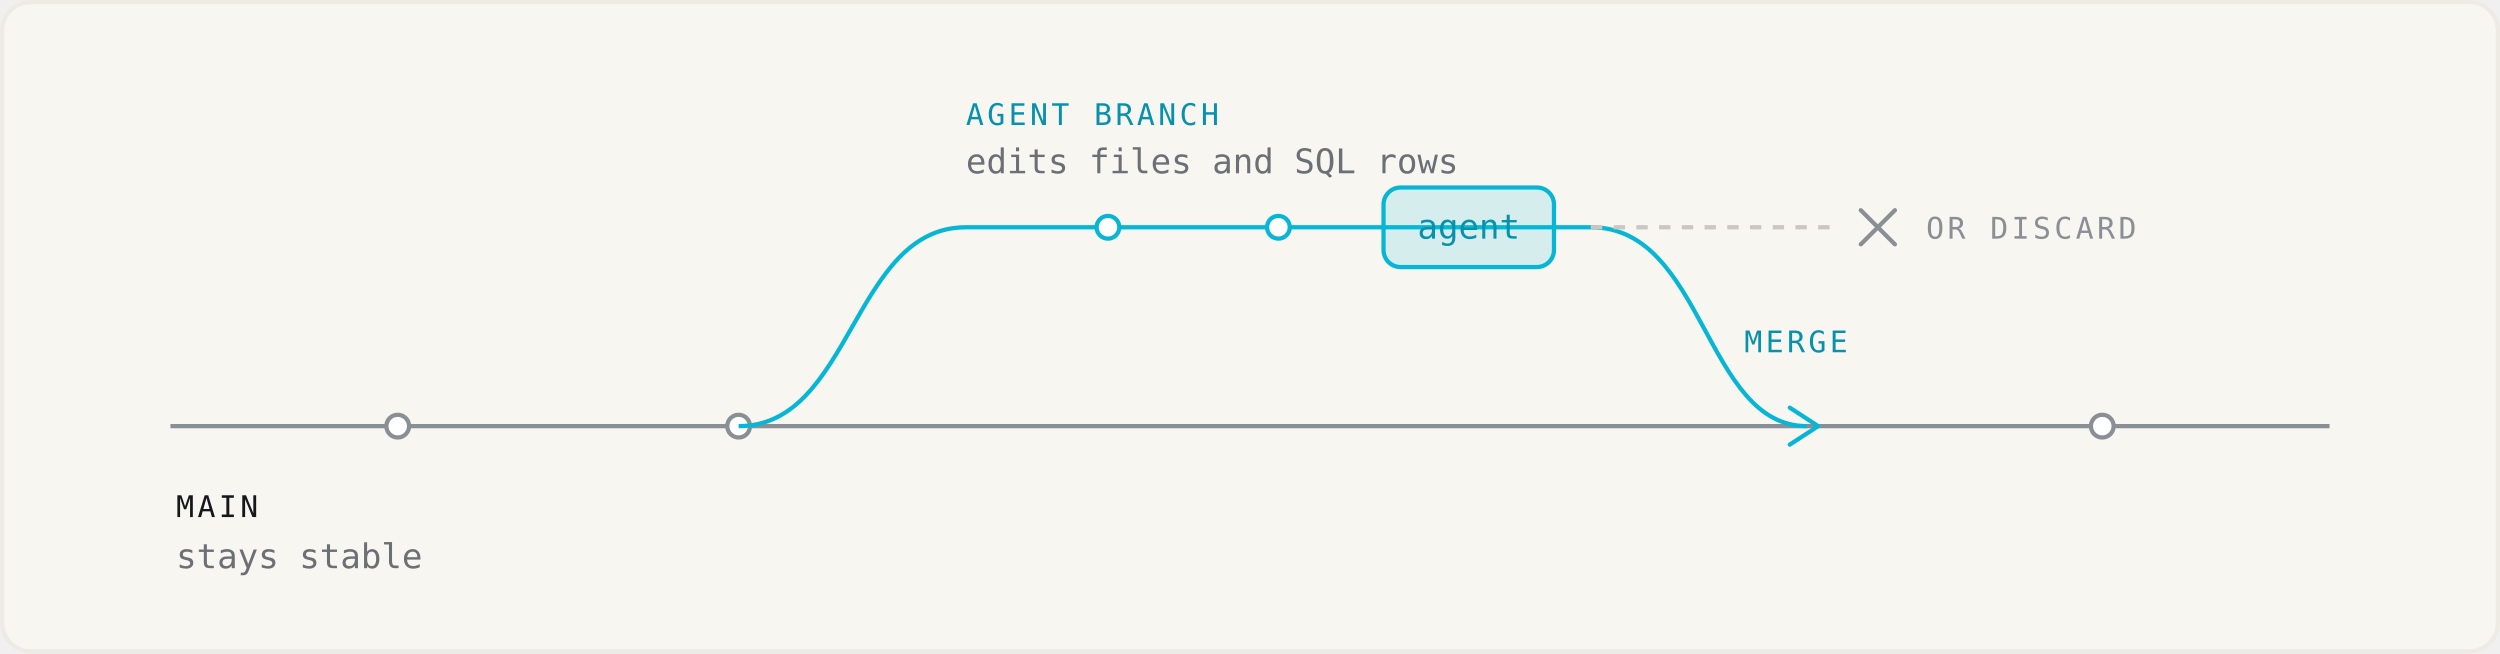
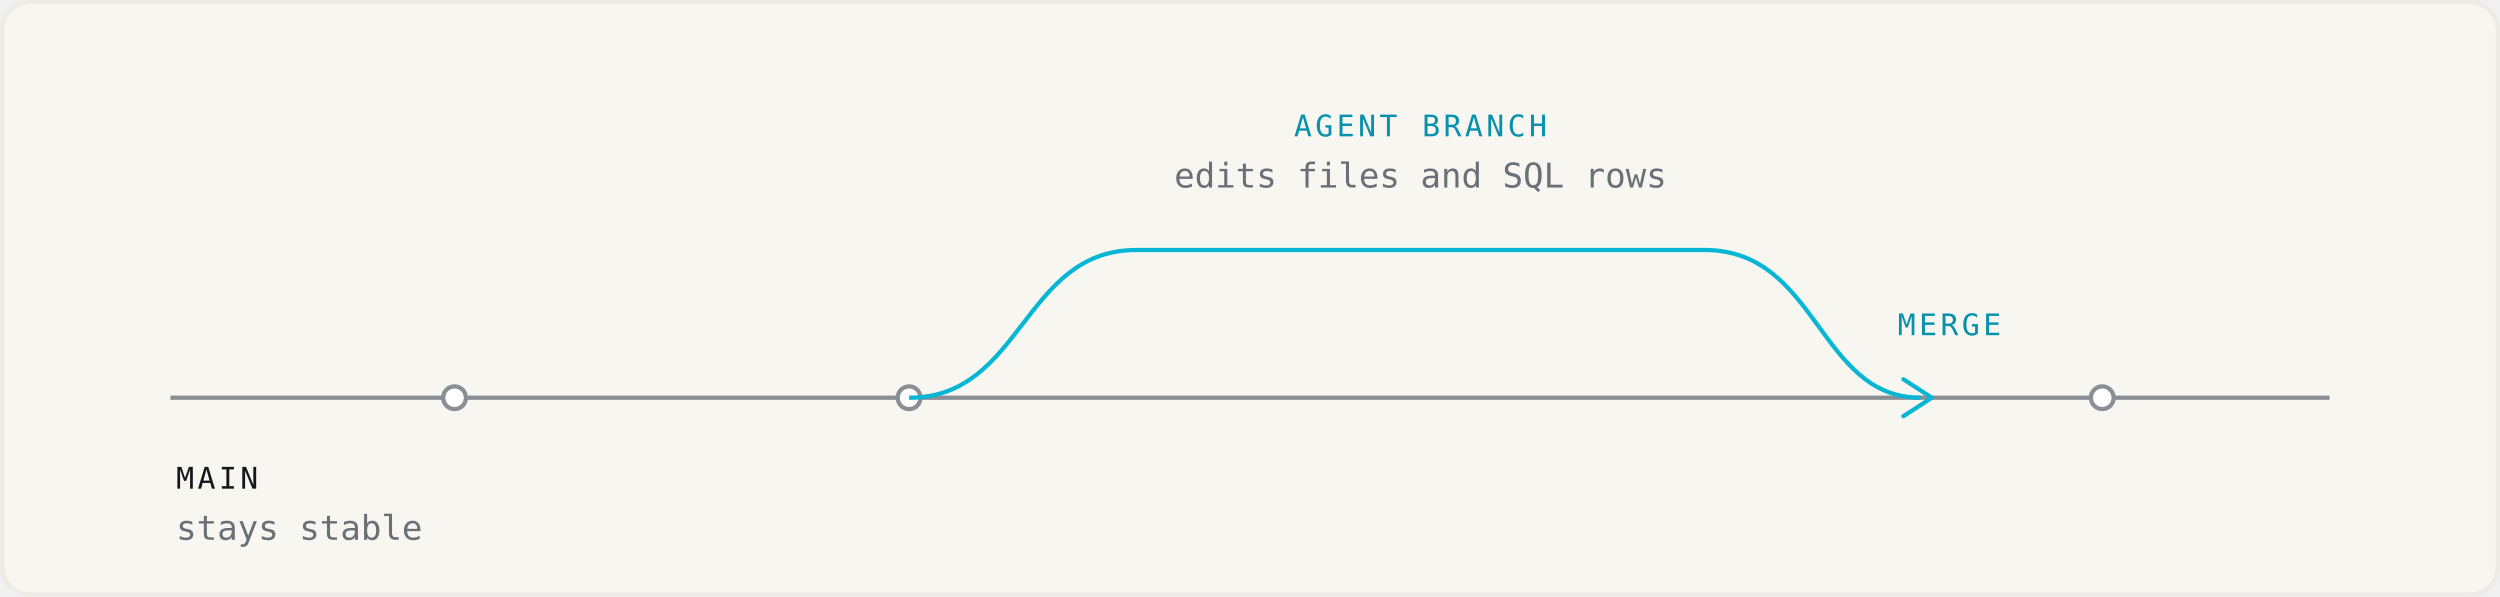
- <svg xmlns="http://www.w3.org/2000/svg" viewBox="0 0 880 230" role="img" aria-label="An agent works on its own branch while main stays stable; the branch is merged or discarded" font-family="ui-monospace, 'SF Mono', SFMono-Regular, Menlo, Consolas, monospace">
-   <rect x="0.75" y="0.75" width="878.5" height="228.5" rx="10" fill="#F7F6F1" stroke="#EDEBE4" stroke-width="1.5" />
-   <line x1="60" y1="150" x2="820" y2="150" stroke="#8A8F96" stroke-width="1.5" />
-   <circle cx="140" cy="150" r="4" fill="#FFFFFF" stroke="#8A8F96" stroke-width="1.5" />
-   <circle cx="260" cy="150" r="4" fill="#FFFFFF" stroke="#8A8F96" stroke-width="1.5" />
-   <circle cx="740" cy="150" r="4" fill="#FFFFFF" stroke="#8A8F96" stroke-width="1.5" />
-   <text x="62" y="182" font-size="10.5" letter-spacing="1.2" fill="#15171B">MAIN</text>
-   <text x="62" y="200" font-size="12" fill="#6B7076">stays stable</text>
-   <path d="M260 150 C300 150 300 80 340 80 H560" fill="none" stroke="#07B6D5" stroke-width="1.5" />
-   <circle cx="390" cy="80" r="4" fill="#FFFFFF" stroke="#07B6D5" stroke-width="1.5" />
-   <circle cx="450" cy="80" r="4" fill="#FFFFFF" stroke="#07B6D5" stroke-width="1.5" />
-   <text x="340" y="44" font-size="10.5" letter-spacing="1.2" fill="#0891AC">AGENT BRANCH</text>
-   <text x="340" y="61" font-size="12" fill="#6B7076">edits files and SQL rows</text>
-   <rect x="487" y="66" width="60" height="28" rx="6" fill="rgba(7,182,213,0.14)" stroke="#07B6D5" stroke-width="1.5" />
-   <text x="517" y="84" font-size="12" fill="#0891AC" text-anchor="middle">agent</text>
-   <path d="M560 80 C600 80 600 150 636 150" fill="none" stroke="#07B6D5" stroke-width="1.5" />
-   <path d="M630 143.5 L640 150 L630 156.5" fill="none" stroke="#07B6D5" stroke-width="1.5" stroke-linejoin="round" stroke-linecap="round" />
-   <text x="614" y="124" font-size="10.5" letter-spacing="1.2" fill="#0891AC">MERGE</text>
-   <line x1="560" y1="80" x2="648" y2="80" stroke="#C9C7BF" stroke-width="1.5" stroke-dasharray="4 4" />
-   <line x1="655" y1="74" x2="667" y2="86" stroke="#8A8F96" stroke-width="1.5" stroke-linecap="round" />
-   <line x1="667" y1="74" x2="655" y2="86" stroke="#8A8F96" stroke-width="1.5" stroke-linecap="round" />
-   <text x="678" y="84" font-size="10.5" letter-spacing="1.2" fill="#8A8F96">OR DISCARD</text>
+ <svg xmlns="http://www.w3.org/2000/svg" viewBox="0 0 880 210" role="img" aria-label="An agent works on its own branch while main stays stable, then the branch merges back" font-family="ui-monospace, 'SF Mono', SFMono-Regular, Menlo, Consolas, monospace">
+   <rect x="0.75" y="0.75" width="878.5" height="208.5" rx="10" fill="#F7F6F1" stroke="#EDEBE4" stroke-width="1.5" />
+   <line x1="60" y1="140" x2="820" y2="140" stroke="#8A8F96" stroke-width="1.5" />
+   <circle cx="160" cy="140" r="4" fill="#FFFFFF" stroke="#8A8F96" stroke-width="1.5" />
+   <circle cx="320" cy="140" r="4" fill="#FFFFFF" stroke="#8A8F96" stroke-width="1.5" />
+   <circle cx="740" cy="140" r="4" fill="#FFFFFF" stroke="#8A8F96" stroke-width="1.5" />
+   <text x="62" y="172" font-size="10.5" letter-spacing="1.2" fill="#15171B">MAIN</text>
+   <text x="62" y="190" font-size="12" fill="#6B7076">stays stable</text>
+   <path d="M320 140 C360 140 360 88 400 88 H600 C640 88 640 140 676 140" fill="none" stroke="#07B6D5" stroke-width="1.5" />
+   <path d="M670 133.5 L680 140 L670 146.5" fill="none" stroke="#07B6D5" stroke-width="1.5" stroke-linejoin="round" stroke-linecap="round" />
+   <text x="500" y="48" font-size="10.5" letter-spacing="1.2" fill="#0891AC" text-anchor="middle">AGENT BRANCH</text>
+   <text x="500" y="66" font-size="12" fill="#6B7076" text-anchor="middle">edits files and SQL rows</text>
+   <text x="668" y="118" font-size="10.5" letter-spacing="1.2" fill="#0891AC">MERGE</text>
</svg>
